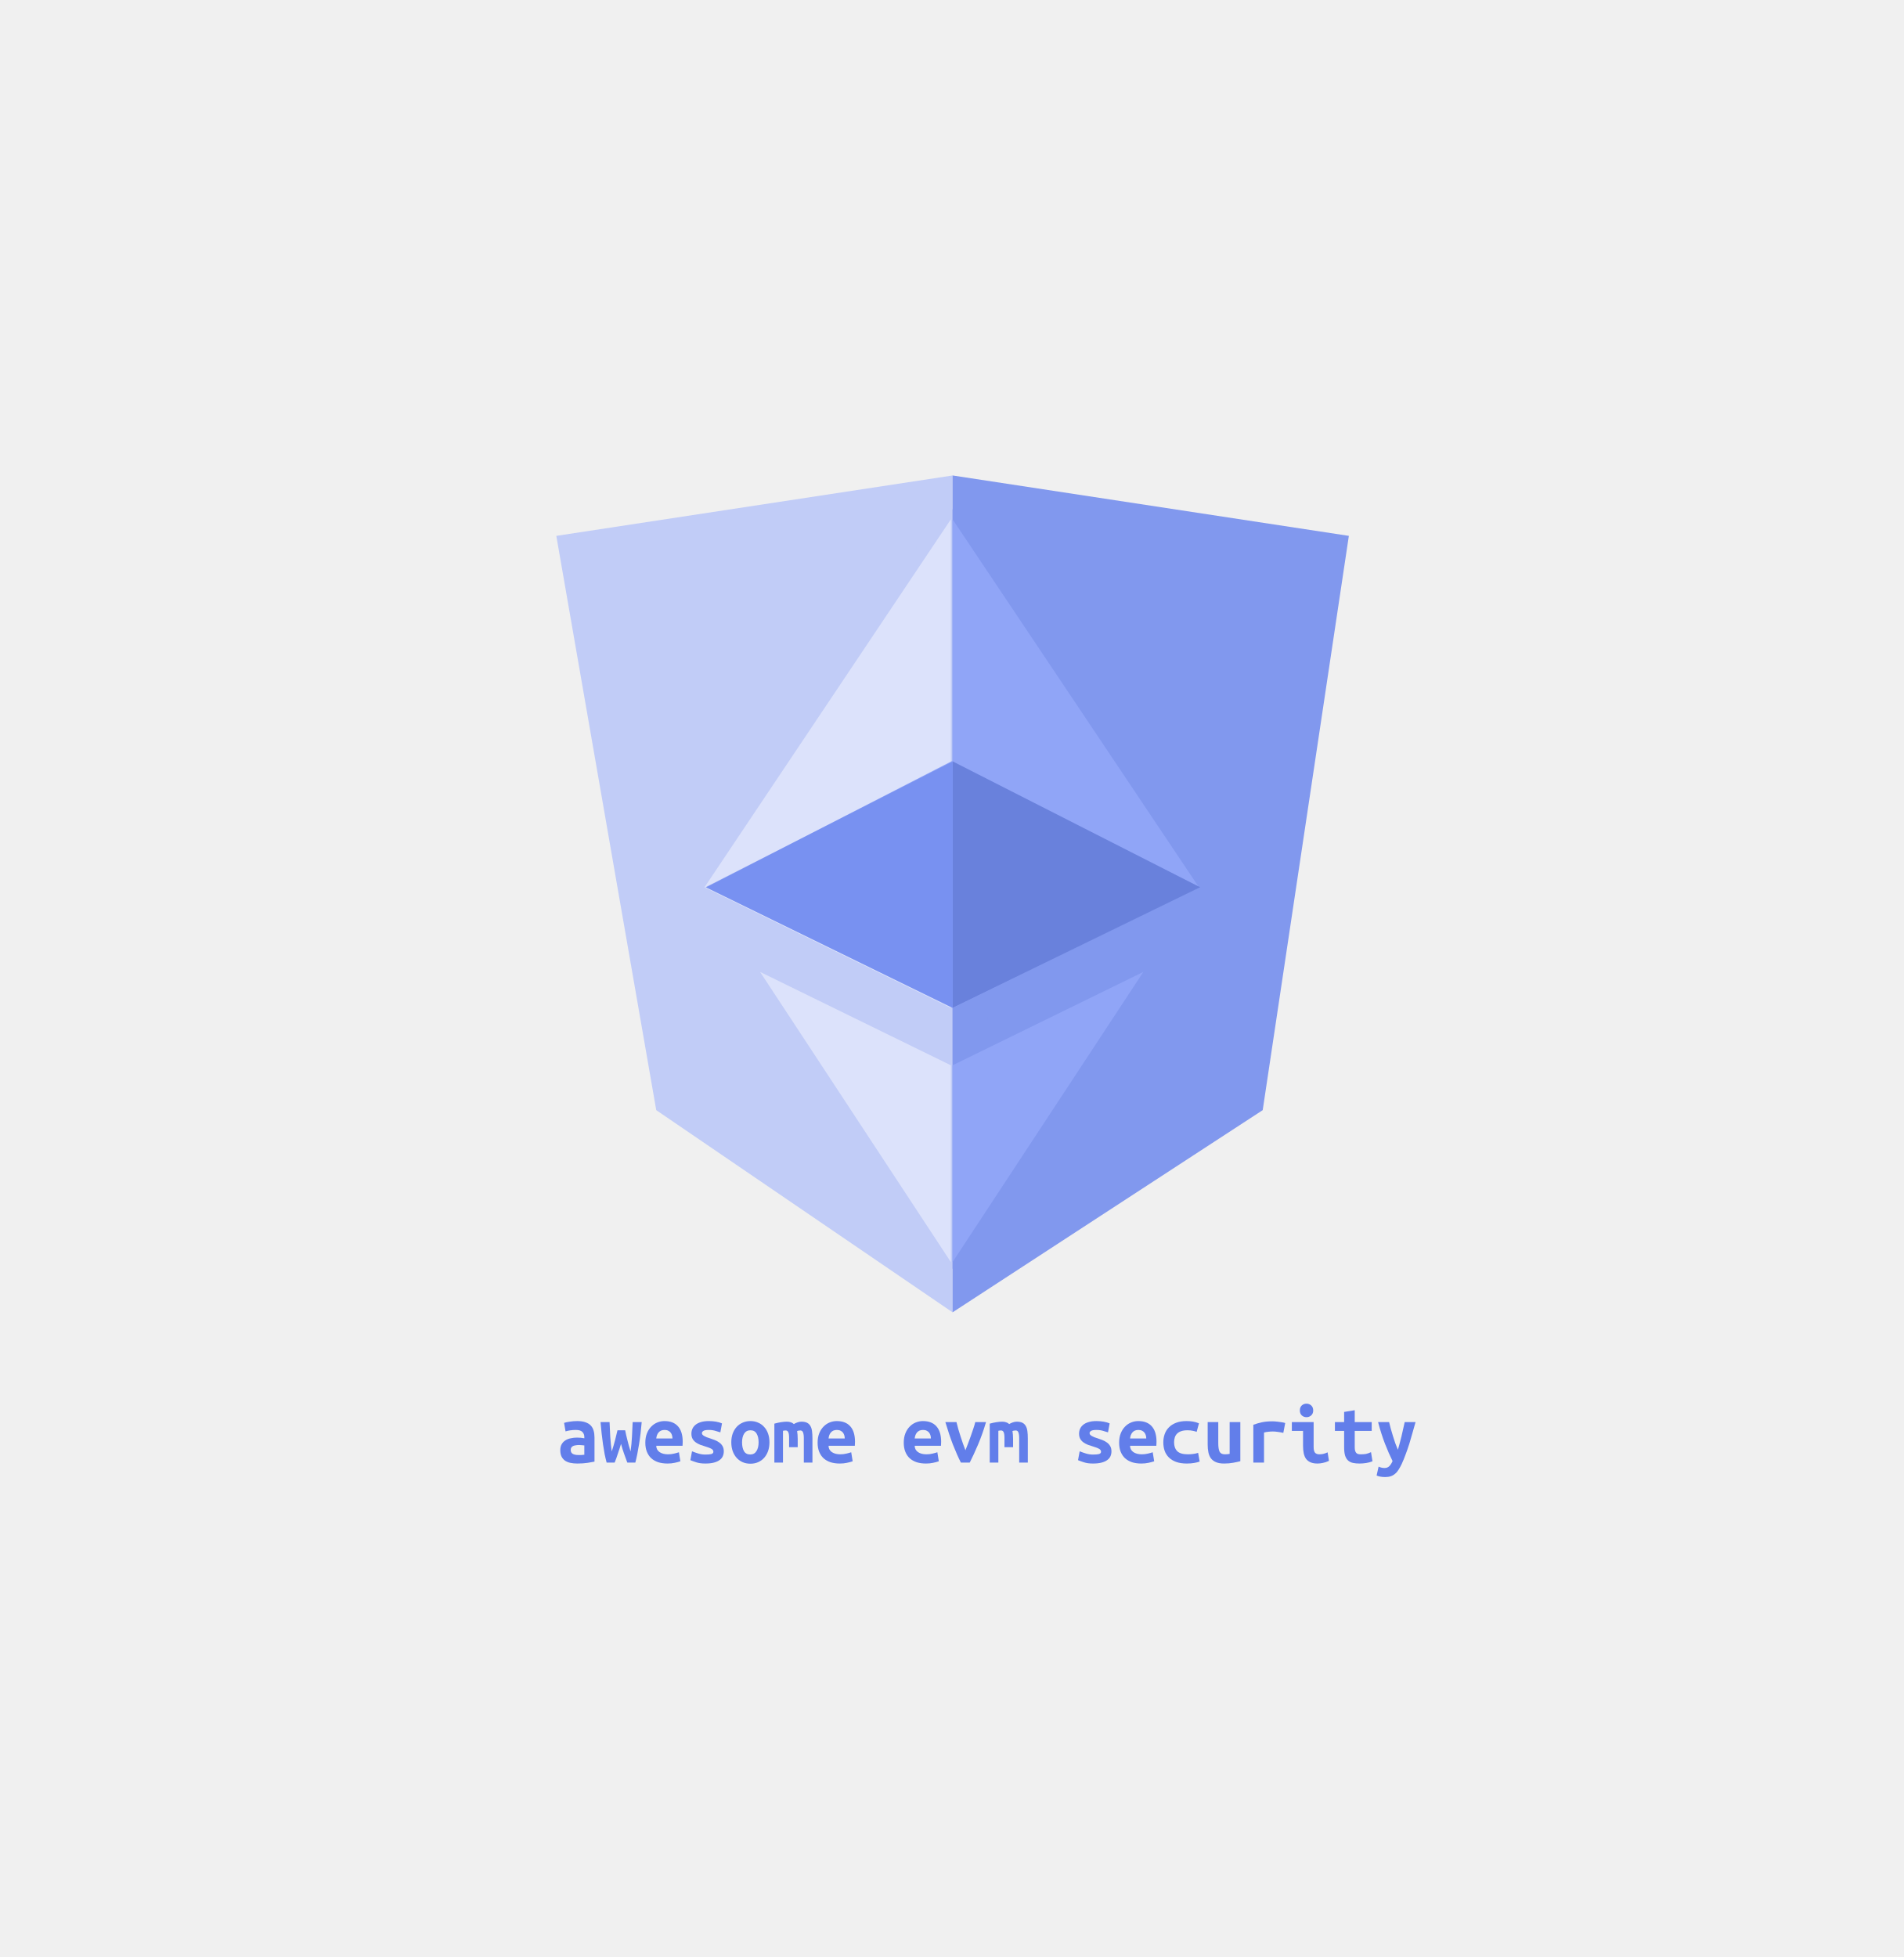
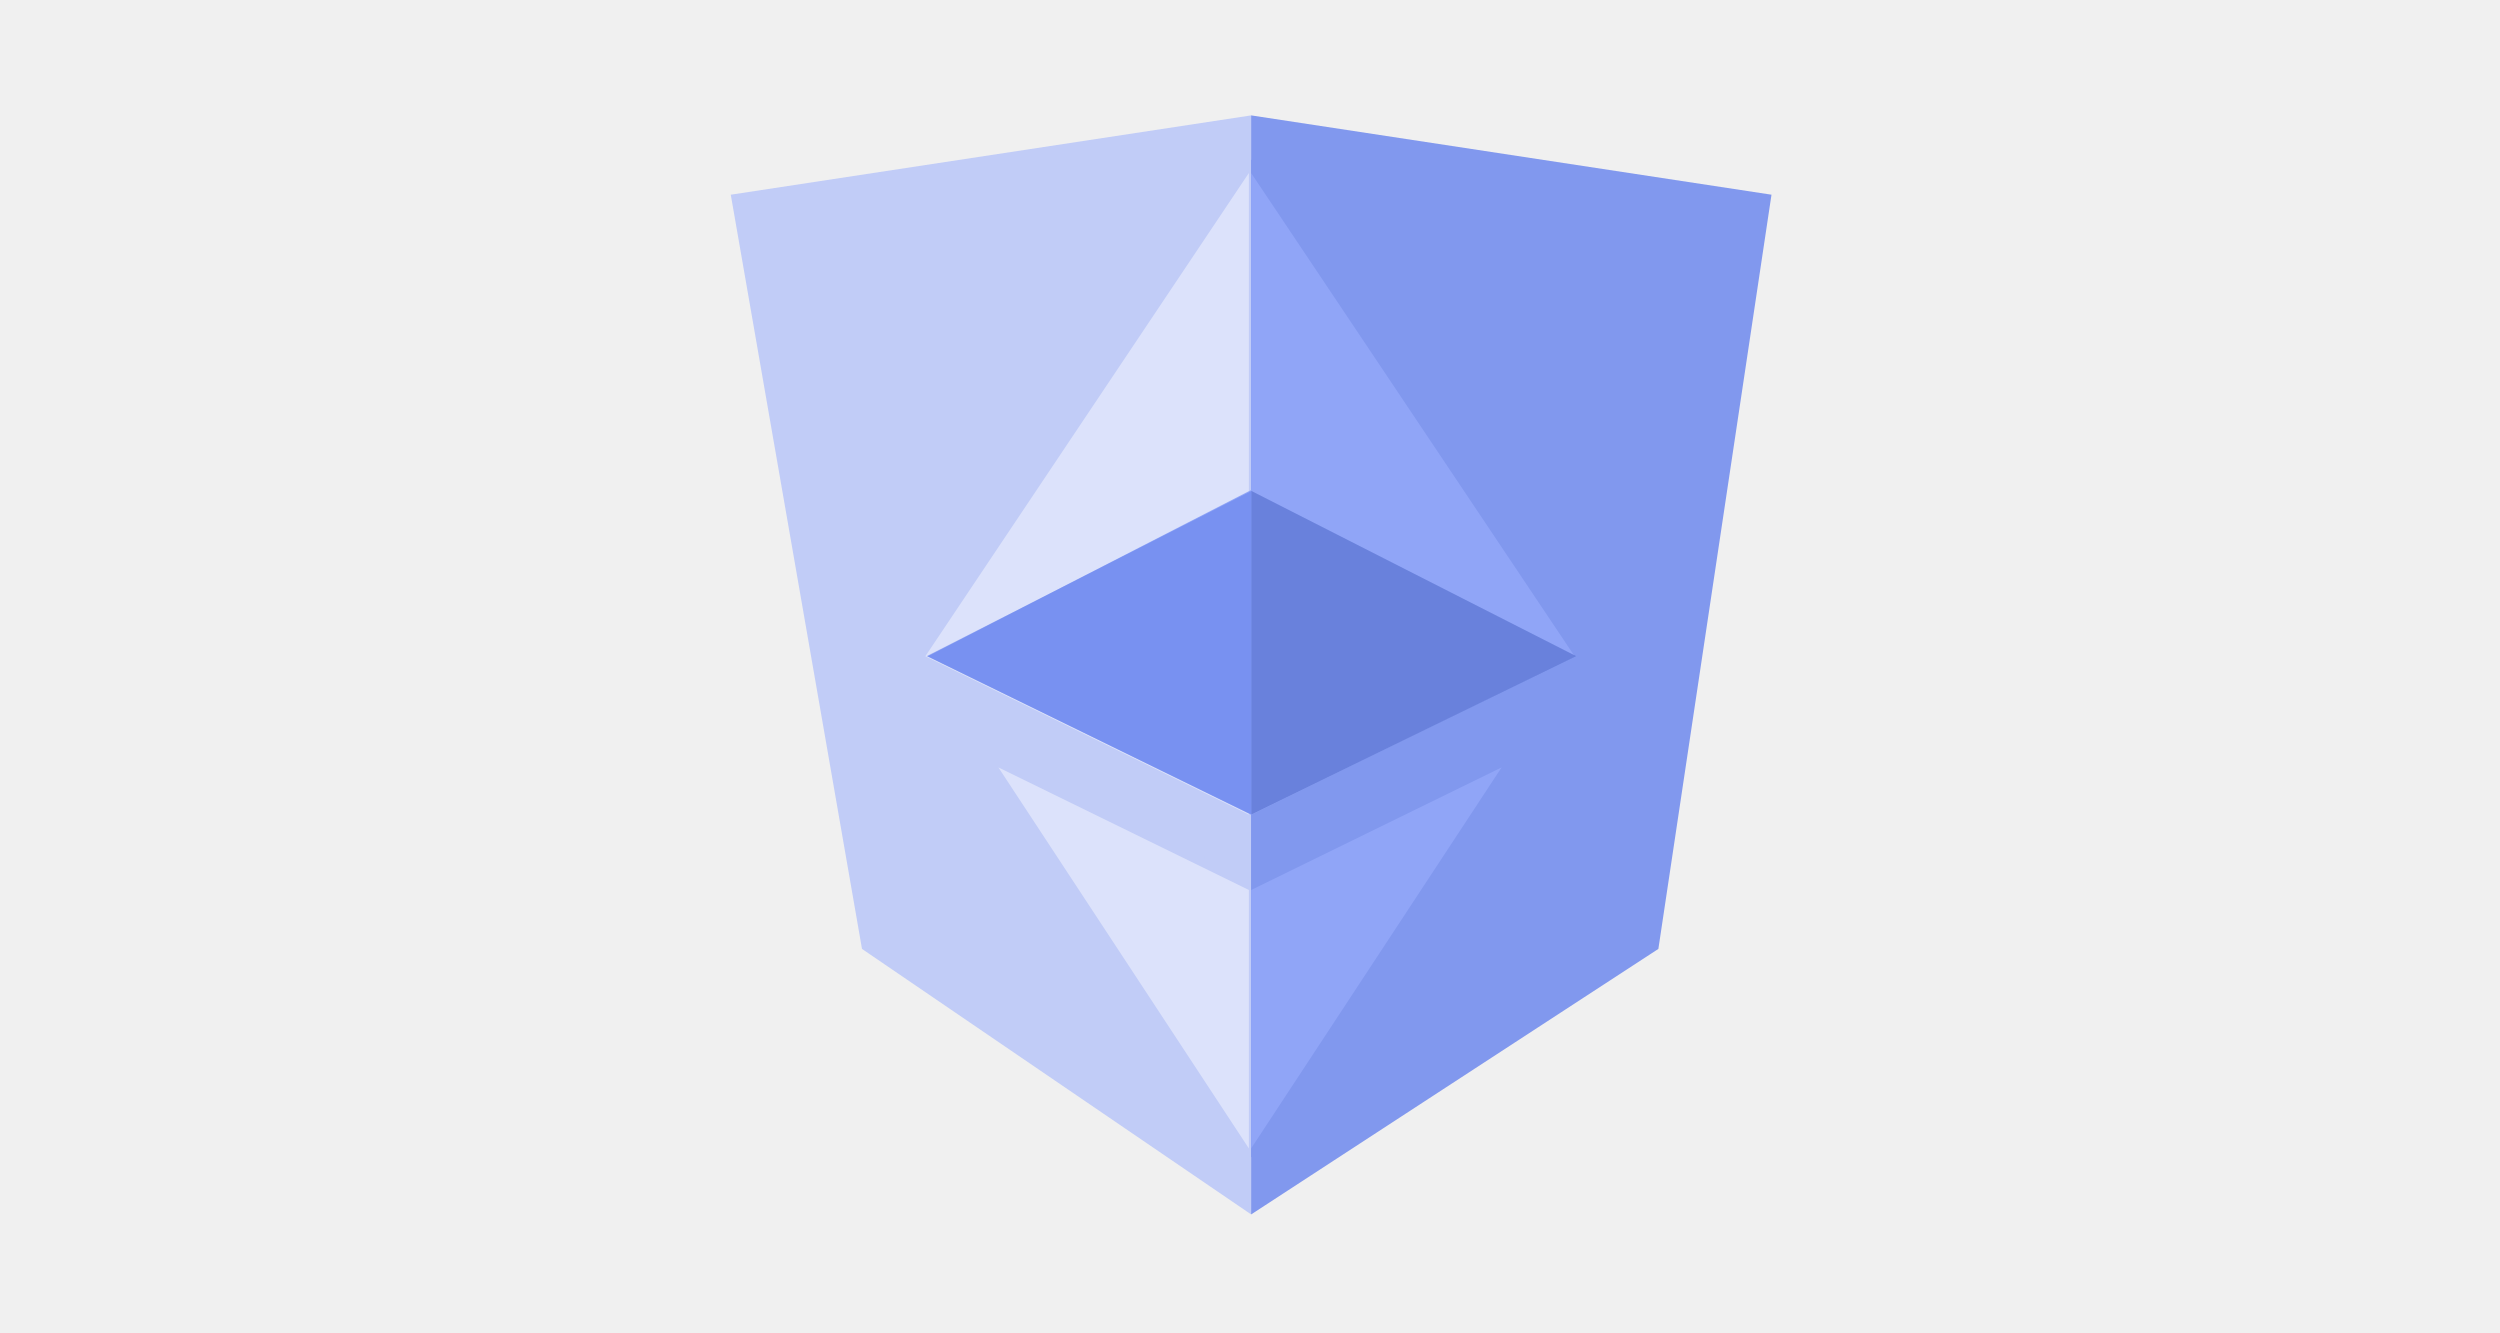
- <svg xmlns="http://www.w3.org/2000/svg" width="1105" height="1136" viewBox="0 0 1105 1136" fill="none">
-   <path d="M322.888 311.056L552.888 276V761.778L380.888 644.416L322.888 311.056Z" fill="#C1CCF7" />
-   <path d="M552.888 761.778L732.888 644.416L782.888 311.056L552.888 276V761.778Z" fill="#8198EE" />
-   <path d="M552.388 295.597L531.888 299.026L532.388 725.742L552.388 736.52V295.597Z" fill="#C1CCF7" />
-   <path d="M552.888 295.597L573.388 299.026L572.888 725.742L552.888 736.52V295.597Z" fill="#8198EE" />
-   <path d="M551.888 301.476L408.888 515.078L551.888 585.066V301.476Z" fill="white" fill-opacity="0.44" />
-   <path d="M551.888 618.38L441.178 564.196L551.888 732.601V618.38Z" fill="white" fill-opacity="0.44" />
-   <path d="M552.888 441.591L409.888 515.078L552.888 585.136V441.591Z" fill="#90A5F7" />
-   <path d="M552.888 301.476L695.888 515.078L552.888 585.066V301.476Z" fill="#90A5F7" />
-   <path d="M552.888 618.38L663.598 564.196L552.888 732.601V618.38Z" fill="#90A5F7" />
-   <path d="M552.888 441.591L695.888 515.078L552.888 585.136V441.591Z" fill="#90A5F7" />
-   <path d="M553 442L409.5 515L553 585V442Z" fill="#607EEC" fill-opacity="0.5" />
-   <path d="M553 442L696.5 515L553 585V442Z" fill="#3C57BB" fill-opacity="0.46" />
-   <path d="M335.55 844.6C336.217 844.6 336.867 844.6 337.5 844.6C338.133 844.567 338.683 844.517 339.15 844.45V839.05C338.75 838.983 338.267 838.933 337.7 838.9C337.133 838.833 336.617 838.8 336.15 838.8C335.517 838.8 334.9 838.85 334.3 838.95C333.7 839.017 333.167 839.15 332.7 839.35C332.267 839.55 331.917 839.833 331.65 840.2C331.383 840.567 331.25 841.05 331.25 841.65C331.25 842.717 331.65 843.483 332.45 843.95C333.25 844.383 334.283 844.6 335.55 844.6ZM335 824.9C336.933 824.9 338.533 825.133 339.8 825.6C341.1 826.033 342.133 826.667 342.9 827.5C343.667 828.3 344.217 829.3 344.55 830.5C344.883 831.667 345.05 832.983 345.05 834.45V848.45C344.15 848.65 342.817 848.883 341.05 849.15C339.283 849.417 337.3 849.55 335.1 849.55C333.6 849.55 332.233 849.417 331 849.15C329.8 848.883 328.767 848.45 327.9 847.85C327.033 847.217 326.367 846.417 325.9 845.45C325.433 844.45 325.2 843.233 325.2 841.8C325.2 840.433 325.467 839.283 326 838.35C326.533 837.417 327.25 836.667 328.15 836.1C329.05 835.533 330.083 835.133 331.25 834.9C332.417 834.633 333.633 834.5 334.9 834.5C336.5 834.5 337.917 834.633 339.15 834.9V834.15C339.15 832.983 338.783 832.017 338.05 831.25C337.317 830.45 336.05 830.05 334.25 830.05C333.083 830.05 331.95 830.133 330.85 830.3C329.783 830.467 328.917 830.667 328.25 830.9L327.4 825.95C328.167 825.683 329.25 825.45 330.65 825.25C332.05 825.017 333.5 824.9 335 824.9Z" fill="#627EEA" />
-   <path d="M364.1 849C363.733 847.967 363.383 847.017 363.05 846.15C362.75 845.283 362.45 844.45 362.15 843.65C361.883 842.817 361.6 841.967 361.3 841.1C361.033 840.2 360.75 839.217 360.45 838.15C360.117 839.217 359.817 840.183 359.55 841.05C359.283 841.883 359 842.717 358.7 843.55C358.433 844.383 358.15 845.233 357.85 846.1C357.55 846.967 357.183 847.933 356.75 849H352.1C351.7 847.533 351.317 845.917 350.95 844.15C350.617 842.35 350.3 840.45 350 838.45C349.7 836.417 349.433 834.317 349.2 832.15C348.967 829.983 348.75 827.767 348.55 825.5H353.8C353.933 828.4 354.067 831.233 354.2 834C354.367 836.767 354.65 839.617 355.05 842.55C355.483 841.283 355.85 840.117 356.15 839.05C356.483 837.95 356.767 836.917 357 835.95C357.267 834.95 357.5 834 357.7 833.1C357.933 832.167 358.167 831.217 358.4 830.25H362.85C363.05 831.217 363.25 832.167 363.45 833.1C363.683 834 363.917 834.95 364.15 835.95C364.417 836.917 364.683 837.95 364.95 839.05C365.25 840.117 365.6 841.283 366 842.55C366.2 841.017 366.367 839.55 366.5 838.15C366.633 836.75 366.733 835.367 366.8 834C366.9 832.6 366.967 831.217 367 829.85C367.067 828.45 367.133 827 367.2 825.5H372.45C372.083 830.067 371.567 834.367 370.9 838.4C370.267 842.433 369.55 845.967 368.75 849H364.1Z" fill="#627EEA" />
-   <path d="M374.55 837.45C374.55 835.383 374.867 833.567 375.5 832C376.133 830.433 376.967 829.133 378 828.1C379.033 827.033 380.217 826.233 381.55 825.7C382.883 825.167 384.25 824.9 385.65 824.9C389.117 824.9 391.75 825.933 393.55 828C395.35 830.033 396.25 833.017 396.25 836.95C396.25 837.35 396.233 837.767 396.2 838.2C396.2 838.633 396.183 838.983 396.15 839.25H380.9C380.9 840.783 381.533 842 382.8 842.9C384.067 843.767 385.7 844.2 387.7 844.2C388.933 844.2 390.1 844.067 391.2 843.8C392.333 843.533 393.283 843.267 394.05 843L394.9 848.25C393.833 848.617 392.7 848.917 391.5 849.15C390.3 849.417 388.95 849.55 387.45 849.55C385.45 849.55 383.65 849.3 382.05 848.8C380.483 848.267 379.133 847.5 378 846.5C376.9 845.467 376.05 844.2 375.45 842.7C374.85 841.2 374.55 839.45 374.55 837.45ZM390.3 835C390.3 834.367 390.217 833.767 390.05 833.2C389.883 832.6 389.617 832.067 389.25 831.6C388.883 831.133 388.417 830.767 387.85 830.5C387.283 830.2 386.583 830.05 385.75 830.05C384.95 830.05 384.25 830.183 383.65 830.45C383.083 830.717 382.6 831.083 382.2 831.55C381.833 832.017 381.533 832.55 381.3 833.15C381.1 833.75 380.967 834.367 380.9 835H390.3Z" fill="#627EEA" />
-   <path d="M409.4 844.35C410.9 844.35 412.05 844.25 412.85 844.05C413.65 843.817 414.05 843.367 414.05 842.7C414.05 842.267 413.917 841.9 413.65 841.6C413.417 841.3 413.067 841.05 412.6 840.85C412.167 840.617 411.65 840.4 411.05 840.2C410.483 840 409.883 839.8 409.25 839.6C408.35 839.333 407.433 839.033 406.5 838.7C405.567 838.333 404.717 837.883 403.95 837.35C403.183 836.817 402.55 836.15 402.05 835.35C401.55 834.517 401.3 833.483 401.3 832.25C401.3 831.25 401.483 830.317 401.85 829.45C402.25 828.55 402.85 827.767 403.65 827.1C404.483 826.4 405.533 825.867 406.8 825.5C408.067 825.1 409.583 824.9 411.35 824.9C412.883 824.9 414.3 825.017 415.6 825.25C416.933 825.483 418.083 825.817 419.05 826.25L418.1 831.45C417.533 831.283 416.65 831.017 415.45 830.65C414.25 830.25 412.9 830.05 411.4 830.05C409.833 830.05 408.767 830.25 408.2 830.65C407.667 831.017 407.4 831.417 407.4 831.85C407.4 832.217 407.517 832.55 407.75 832.85C408.017 833.117 408.35 833.367 408.75 833.6C409.183 833.833 409.667 834.067 410.2 834.3C410.767 834.5 411.367 834.7 412 834.9C412.9 835.2 413.833 835.533 414.8 835.9C415.767 836.267 416.633 836.733 417.4 837.3C418.2 837.833 418.85 838.533 419.35 839.4C419.85 840.233 420.1 841.267 420.1 842.5C420.1 843.467 419.917 844.383 419.55 845.25C419.183 846.117 418.567 846.867 417.7 847.5C416.867 848.133 415.767 848.633 414.4 849C413.033 849.367 411.35 849.55 409.35 849.55C407.317 849.55 405.583 849.317 404.15 848.85C402.717 848.383 401.567 847.967 400.7 847.6L401.65 842.45C402.817 842.917 404.05 843.35 405.35 843.75C406.683 844.15 408.033 844.35 409.4 844.35Z" fill="#627EEA" />
-   <path d="M446.6 837.2C446.6 839.067 446.333 840.767 445.8 842.3C445.267 843.8 444.517 845.1 443.55 846.2C442.583 847.3 441.417 848.15 440.05 848.75C438.717 849.35 437.217 849.65 435.55 849.65C433.883 849.65 432.367 849.35 431 848.75C429.667 848.15 428.5 847.3 427.5 846.2C426.533 845.1 425.783 843.8 425.25 842.3C424.717 840.767 424.45 839.067 424.45 837.2C424.45 835.367 424.717 833.7 425.25 832.2C425.817 830.667 426.583 829.367 427.55 828.3C428.55 827.2 429.733 826.367 431.1 825.8C432.467 825.2 433.95 824.9 435.55 824.9C437.183 824.9 438.667 825.2 440 825.8C441.367 826.367 442.533 827.2 443.5 828.3C444.5 829.367 445.267 830.667 445.8 832.2C446.333 833.7 446.6 835.367 446.6 837.2ZM430.7 837.25C430.7 839.35 431.067 841.05 431.8 842.35C432.567 843.65 433.783 844.3 435.45 844.3C437.05 844.3 438.25 843.65 439.05 842.35C439.883 841.05 440.3 839.35 440.3 837.25C440.3 835.15 439.917 833.467 439.15 832.2C438.417 830.9 437.217 830.25 435.55 830.25C433.95 830.25 432.733 830.9 431.9 832.2C431.1 833.467 430.7 835.15 430.7 837.25Z" fill="#627EEA" />
-   <path d="M465.15 825.25C466.45 825.25 467.517 825.45 468.35 825.85C469.183 826.25 469.833 826.85 470.3 827.65C470.8 828.45 471.133 829.467 471.3 830.7C471.467 831.9 471.55 833.317 471.55 834.95V849H466.55V834.65C466.55 833.717 466.483 832.967 466.35 832.4C466.25 831.833 466.1 831.4 465.9 831.1C465.733 830.8 465.517 830.6 465.25 830.5C465.017 830.4 464.767 830.35 464.5 830.35C464.2 830.35 463.883 830.383 463.55 830.45C463.217 830.483 462.917 830.567 462.65 830.7C462.75 831.333 462.833 832.033 462.9 832.8C462.967 833.567 463 834.417 463 835.35V840.05H458V834.65C458 833.05 457.833 831.933 457.5 831.3C457.2 830.667 456.7 830.35 456 830.35C455.8 830.35 455.55 830.367 455.25 830.4C454.983 830.433 454.717 830.483 454.45 830.55V849H449.45V826.4C450.75 826.033 452.033 825.75 453.3 825.55C454.567 825.35 455.683 825.25 456.65 825.25C457.517 825.25 458.283 825.367 458.95 825.6C459.65 825.8 460.25 826.15 460.75 826.65C461.317 826.283 461.983 825.967 462.75 825.7C463.517 825.4 464.317 825.25 465.15 825.25Z" fill="#627EEA" />
-   <path d="M474.55 837.45C474.55 835.383 474.867 833.567 475.5 832C476.133 830.433 476.967 829.133 478 828.1C479.033 827.033 480.217 826.233 481.55 825.7C482.883 825.167 484.25 824.9 485.65 824.9C489.117 824.9 491.75 825.933 493.55 828C495.35 830.033 496.25 833.017 496.25 836.95C496.25 837.35 496.233 837.767 496.2 838.2C496.2 838.633 496.183 838.983 496.15 839.25H480.9C480.9 840.783 481.533 842 482.8 842.9C484.067 843.767 485.7 844.2 487.7 844.2C488.933 844.2 490.1 844.067 491.2 843.8C492.333 843.533 493.283 843.267 494.05 843L494.9 848.25C493.833 848.617 492.7 848.917 491.5 849.15C490.3 849.417 488.95 849.55 487.45 849.55C485.45 849.55 483.65 849.3 482.05 848.8C480.483 848.267 479.133 847.5 478 846.5C476.9 845.467 476.05 844.2 475.45 842.7C474.85 841.2 474.55 839.45 474.55 837.45ZM490.3 835C490.3 834.367 490.217 833.767 490.05 833.2C489.883 832.6 489.617 832.067 489.25 831.6C488.883 831.133 488.417 830.767 487.85 830.5C487.283 830.2 486.583 830.05 485.75 830.05C484.95 830.05 484.25 830.183 483.65 830.45C483.083 830.717 482.6 831.083 482.2 831.55C481.833 832.017 481.533 832.55 481.3 833.15C481.1 833.75 480.967 834.367 480.9 835H490.3Z" fill="#627EEA" />
-   <path d="M524.55 837.45C524.55 835.383 524.867 833.567 525.5 832C526.133 830.433 526.967 829.133 528 828.1C529.033 827.033 530.217 826.233 531.55 825.7C532.883 825.167 534.25 824.9 535.65 824.9C539.117 824.9 541.75 825.933 543.55 828C545.35 830.033 546.25 833.017 546.25 836.95C546.25 837.35 546.233 837.767 546.2 838.2C546.2 838.633 546.183 838.983 546.15 839.25H530.9C530.9 840.783 531.533 842 532.8 842.9C534.067 843.767 535.7 844.2 537.7 844.2C538.933 844.2 540.1 844.067 541.2 843.8C542.333 843.533 543.283 843.267 544.05 843L544.9 848.25C543.833 848.617 542.7 848.917 541.5 849.15C540.3 849.417 538.95 849.55 537.45 849.55C535.45 849.55 533.65 849.3 532.05 848.8C530.483 848.267 529.133 847.5 528 846.5C526.9 845.467 526.05 844.2 525.45 842.7C524.85 841.2 524.55 839.45 524.55 837.45ZM540.3 835C540.3 834.367 540.217 833.767 540.05 833.2C539.883 832.6 539.617 832.067 539.25 831.6C538.883 831.133 538.417 830.767 537.85 830.5C537.283 830.2 536.583 830.05 535.75 830.05C534.95 830.05 534.25 830.183 533.65 830.45C533.083 830.717 532.6 831.083 532.2 831.55C531.833 832.017 531.533 832.55 531.3 833.15C531.1 833.75 530.967 834.367 530.9 835H540.3Z" fill="#627EEA" />
-   <path d="M557.7 849C556.2 846.033 554.667 842.567 553.1 838.6C551.567 834.6 550.1 830.233 548.7 825.5H555.15C555.45 826.767 555.8 828.117 556.2 829.55C556.633 830.983 557.083 832.433 557.55 833.9C558.017 835.333 558.483 836.733 558.95 838.1C559.45 839.467 559.917 840.717 560.35 841.85C560.783 840.717 561.267 839.467 561.8 838.1C562.333 836.733 562.85 835.333 563.35 833.9C563.883 832.433 564.383 830.983 564.85 829.55C565.35 828.117 565.75 826.767 566.05 825.5H572.3C570.9 830.233 569.35 834.6 567.65 838.6C565.95 842.567 564.35 846.033 562.85 849H557.7Z" fill="#627EEA" />
-   <path d="M590.15 825.25C591.45 825.25 592.517 825.45 593.35 825.85C594.183 826.25 594.833 826.85 595.3 827.65C595.8 828.45 596.133 829.467 596.3 830.7C596.467 831.9 596.55 833.317 596.55 834.95V849H591.55V834.65C591.55 833.717 591.483 832.967 591.35 832.4C591.25 831.833 591.1 831.4 590.9 831.1C590.733 830.8 590.517 830.6 590.25 830.5C590.017 830.4 589.767 830.35 589.5 830.35C589.2 830.35 588.883 830.383 588.55 830.45C588.217 830.483 587.917 830.567 587.65 830.7C587.75 831.333 587.833 832.033 587.9 832.8C587.967 833.567 588 834.417 588 835.35V840.05H583V834.65C583 833.05 582.833 831.933 582.5 831.3C582.2 830.667 581.7 830.35 581 830.35C580.8 830.35 580.55 830.367 580.25 830.4C579.983 830.433 579.717 830.483 579.45 830.55V849H574.45V826.4C575.75 826.033 577.033 825.75 578.3 825.55C579.567 825.35 580.683 825.25 581.65 825.25C582.517 825.25 583.283 825.367 583.95 825.6C584.65 825.8 585.25 826.15 585.75 826.65C586.317 826.283 586.983 825.967 587.75 825.7C588.517 825.4 589.317 825.25 590.15 825.25Z" fill="#627EEA" />
-   <path d="M634.4 844.35C635.9 844.35 637.05 844.25 637.85 844.05C638.65 843.817 639.05 843.367 639.05 842.7C639.05 842.267 638.917 841.9 638.65 841.6C638.417 841.3 638.067 841.05 637.6 840.85C637.167 840.617 636.65 840.4 636.05 840.2C635.483 840 634.883 839.8 634.25 839.6C633.35 839.333 632.433 839.033 631.5 838.7C630.567 838.333 629.717 837.883 628.95 837.35C628.183 836.817 627.55 836.15 627.05 835.35C626.55 834.517 626.3 833.483 626.3 832.25C626.3 831.25 626.483 830.317 626.85 829.45C627.25 828.55 627.85 827.767 628.65 827.1C629.483 826.4 630.533 825.867 631.8 825.5C633.067 825.1 634.583 824.9 636.35 824.9C637.883 824.9 639.3 825.017 640.6 825.25C641.933 825.483 643.083 825.817 644.05 826.25L643.1 831.45C642.533 831.283 641.65 831.017 640.45 830.65C639.25 830.25 637.9 830.05 636.4 830.05C634.833 830.05 633.767 830.25 633.2 830.65C632.667 831.017 632.4 831.417 632.4 831.85C632.4 832.217 632.517 832.55 632.75 832.85C633.017 833.117 633.35 833.367 633.75 833.6C634.183 833.833 634.667 834.067 635.2 834.3C635.767 834.5 636.367 834.7 637 834.9C637.9 835.2 638.833 835.533 639.8 835.9C640.767 836.267 641.633 836.733 642.4 837.3C643.2 837.833 643.85 838.533 644.35 839.4C644.85 840.233 645.1 841.267 645.1 842.5C645.1 843.467 644.917 844.383 644.55 845.25C644.183 846.117 643.567 846.867 642.7 847.5C641.867 848.133 640.767 848.633 639.4 849C638.033 849.367 636.35 849.55 634.35 849.55C632.317 849.55 630.583 849.317 629.15 848.85C627.717 848.383 626.567 847.967 625.7 847.6L626.65 842.45C627.817 842.917 629.05 843.35 630.35 843.75C631.683 844.15 633.033 844.35 634.4 844.35Z" fill="#627EEA" />
-   <path d="M649.55 837.45C649.55 835.383 649.867 833.567 650.5 832C651.133 830.433 651.967 829.133 653 828.1C654.033 827.033 655.217 826.233 656.55 825.7C657.883 825.167 659.25 824.9 660.65 824.9C664.117 824.9 666.75 825.933 668.55 828C670.35 830.033 671.25 833.017 671.25 836.95C671.25 837.35 671.233 837.767 671.2 838.2C671.2 838.633 671.183 838.983 671.15 839.25H655.9C655.9 840.783 656.533 842 657.8 842.9C659.067 843.767 660.7 844.2 662.7 844.2C663.933 844.2 665.1 844.067 666.2 843.8C667.333 843.533 668.283 843.267 669.05 843L669.9 848.25C668.833 848.617 667.7 848.917 666.5 849.15C665.3 849.417 663.95 849.55 662.45 849.55C660.45 849.55 658.65 849.3 657.05 848.8C655.483 848.267 654.133 847.5 653 846.5C651.9 845.467 651.05 844.2 650.45 842.7C649.85 841.2 649.55 839.45 649.55 837.45ZM665.3 835C665.3 834.367 665.217 833.767 665.05 833.2C664.883 832.6 664.617 832.067 664.25 831.6C663.883 831.133 663.417 830.767 662.85 830.5C662.283 830.2 661.583 830.05 660.75 830.05C659.95 830.05 659.25 830.183 658.65 830.45C658.083 830.717 657.6 831.083 657.2 831.55C656.833 832.017 656.533 832.55 656.3 833.15C656.1 833.75 655.967 834.367 655.9 835H665.3Z" fill="#627EEA" />
-   <path d="M675.2 837.25C675.2 835.55 675.467 833.95 676 832.45C676.533 830.95 677.35 829.65 678.45 828.55C679.55 827.417 680.933 826.533 682.6 825.9C684.3 825.233 686.317 824.9 688.65 824.9C690.05 824.9 691.317 825 692.45 825.2C693.583 825.4 694.733 825.733 695.9 826.2L694.55 831.15C693.883 830.917 693.133 830.717 692.3 830.55C691.5 830.35 690.467 830.25 689.2 830.25C687.733 830.25 686.5 830.433 685.5 830.8C684.533 831.133 683.75 831.617 683.15 832.25C682.55 832.85 682.117 833.583 681.85 834.45C681.583 835.317 681.45 836.25 681.45 837.25C681.45 839.417 682.05 841.117 683.25 842.35C684.483 843.583 686.567 844.2 689.5 844.2C690.467 844.2 691.467 844.133 692.5 844C693.567 843.867 694.533 843.65 695.4 843.35L696.3 848.4C695.433 848.733 694.383 849 693.15 849.2C691.917 849.433 690.467 849.55 688.8 849.55C686.4 849.55 684.333 849.233 682.6 848.6C680.9 847.967 679.5 847.1 678.4 846C677.3 844.9 676.483 843.6 675.95 842.1C675.45 840.6 675.2 838.983 675.2 837.25Z" fill="#627EEA" />
-   <path d="M719.9 848.2C718.767 848.5 717.383 848.8 715.75 849.1C714.15 849.4 712.4 849.55 710.5 849.55C708.567 849.55 706.983 849.283 705.75 848.75C704.517 848.217 703.533 847.467 702.8 846.5C702.1 845.5 701.617 844.333 701.35 843C701.083 841.667 700.95 840.2 700.95 838.6V825.5H707.1V837.8C707.1 839.967 707.35 841.583 707.85 842.65C708.383 843.683 709.4 844.2 710.9 844.2C711.833 844.2 712.767 844.117 713.7 843.95V825.5H719.9V848.2Z" fill="#627EEA" />
-   <path d="M744.85 831.75C744.45 831.65 743.967 831.55 743.4 831.45C742.867 831.35 742.317 831.267 741.75 831.2C741.183 831.1 740.633 831.033 740.1 831C739.567 830.967 739.117 830.95 738.75 830.95C737.883 830.95 737.033 831 736.2 831.1C735.367 831.167 734.517 831.317 733.65 831.55V849H727.45V827.05C729.083 826.45 730.75 825.967 732.45 825.6C734.183 825.233 736.2 825.05 738.5 825.05C738.833 825.05 739.3 825.067 739.9 825.1C740.533 825.133 741.2 825.2 741.9 825.3C742.6 825.367 743.3 825.467 744 825.6C744.733 825.7 745.383 825.85 745.95 826.05L744.85 831.75Z" fill="#627EEA" />
-   <path d="M762.2 818.75C762.2 819.95 761.817 820.9 761.05 821.6C760.283 822.3 759.367 822.65 758.3 822.65C757.233 822.65 756.317 822.3 755.55 821.6C754.817 820.9 754.45 819.95 754.45 818.75C754.45 817.517 754.817 816.55 755.55 815.85C756.317 815.15 757.233 814.8 758.3 814.8C759.367 814.8 760.283 815.15 761.05 815.85C761.817 816.55 762.2 817.517 762.2 818.75ZM771.35 848C770.083 848.6 768.883 849 767.75 849.2C766.65 849.433 765.633 849.55 764.7 849.55C763.1 849.55 761.75 849.317 760.65 848.85C759.583 848.383 758.717 847.717 758.05 846.85C757.417 845.95 756.967 844.867 756.7 843.6C756.433 842.333 756.3 840.883 756.3 839.25V830.6H749.8V825.5H762.45V840.05C762.45 841.45 762.7 842.5 763.2 843.2C763.733 843.867 764.6 844.2 765.8 844.2C766.367 844.2 767.05 844.133 767.85 844C768.65 843.833 769.55 843.517 770.55 843.05L771.35 848Z" fill="#627EEA" />
-   <path d="M780.15 830.6H774.8V825.5H780.15V819.6L786.3 818.6V825.5H796.15V830.6H786.3V840.1C786.3 840.967 786.383 841.667 786.55 842.2C786.717 842.733 786.95 843.15 787.25 843.45C787.55 843.75 787.917 843.95 788.35 844.05C788.783 844.15 789.267 844.2 789.8 844.2C790.367 844.2 790.883 844.183 791.35 844.15C791.85 844.117 792.317 844.067 792.75 844C793.217 843.9 793.683 843.767 794.15 843.6C794.65 843.433 795.183 843.217 795.75 842.95L796.6 848.25C795.467 848.717 794.233 849.05 792.9 849.25C791.6 849.45 790.333 849.55 789.1 849.55C787.667 849.55 786.4 849.433 785.3 849.2C784.2 848.967 783.267 848.517 782.5 847.85C781.733 847.183 781.15 846.25 780.75 845.05C780.35 843.817 780.15 842.217 780.15 840.25V830.6Z" fill="#627EEA" />
-   <path d="M821.6 825.5C820.967 827.7 820.35 829.867 819.75 832C819.183 834.1 818.583 836.167 817.95 838.2C817.317 840.2 816.633 842.167 815.9 844.1C815.2 846.033 814.433 847.917 813.6 849.75C812.967 851.083 812.333 852.233 811.7 853.2C811.1 854.167 810.417 854.95 809.65 855.55C808.917 856.183 808.083 856.65 807.15 856.95C806.25 857.25 805.183 857.4 803.95 857.4C802.917 857.4 801.967 857.317 801.1 857.15C800.267 856.983 799.567 856.767 799 856.5L800.15 851.35C800.817 851.65 801.4 851.85 801.9 851.95C802.433 852.083 803 852.15 803.6 852.15C804.8 852.15 805.767 851.75 806.5 850.95C807.233 850.15 807.817 849.2 808.25 848.1C806.783 845.167 805.317 841.817 803.85 838.05C802.383 834.25 801.05 830.067 799.85 825.5H806.25C806.55 826.733 806.883 828.05 807.25 829.45C807.65 830.85 808.067 832.25 808.5 833.65C808.933 835.05 809.383 836.433 809.85 837.8C810.35 839.133 810.85 840.383 811.35 841.55C811.683 840.383 812.033 839.133 812.4 837.8C812.767 836.433 813.117 835.067 813.45 833.7C813.783 832.3 814.1 830.9 814.4 829.5C814.733 828.1 815.033 826.767 815.3 825.5H821.6Z" fill="#627EEA" />
+ <svg xmlns="http://www.w3.org/2000/svg" width="1105" height="589" viewBox="0 0 1105 589" fill="none">
+   <path d="M323 86.056L553 51V536.778L381 419.416L323 86.056Z" fill="#C1CCF7" />
+   <path d="M553 536.778L733 419.416L783 86.056L553 51V536.778Z" fill="#8198EE" />
+   <path d="M552.5 70.597L532 74.026L532.5 500.742L552.5 511.52V70.597Z" fill="#C1CCF7" />
+   <path d="M553 70.597L573.5 74.026L573 500.742L553 511.52V70.597Z" fill="#8198EE" />
+   <path d="M552 76.476L409 290.078L552 360.066V76.476Z" fill="white" fill-opacity="0.44" />
+   <path d="M552 393.38L441.29 339.196L552 507.601V393.38Z" fill="white" fill-opacity="0.44" />
+   <path d="M553 216.591L410 290.078L553 360.136V216.591Z" fill="#90A5F7" />
+   <path d="M553 76.476L696 290.078L553 360.066V76.476Z" fill="#90A5F7" />
+   <path d="M553 393.38L663.71 339.196L553 507.601V393.38Z" fill="#90A5F7" />
+   <path d="M553 216.591L696 290.078L553 360.136V216.591Z" fill="#90A5F7" />
+   <path d="M553.112 217L409.612 290L553.112 360V217Z" fill="#607EEC" fill-opacity="0.5" />
+   <path d="M553.112 217L696.612 290L553.112 360V217Z" fill="#3C57BB" fill-opacity="0.46" />
</svg>
